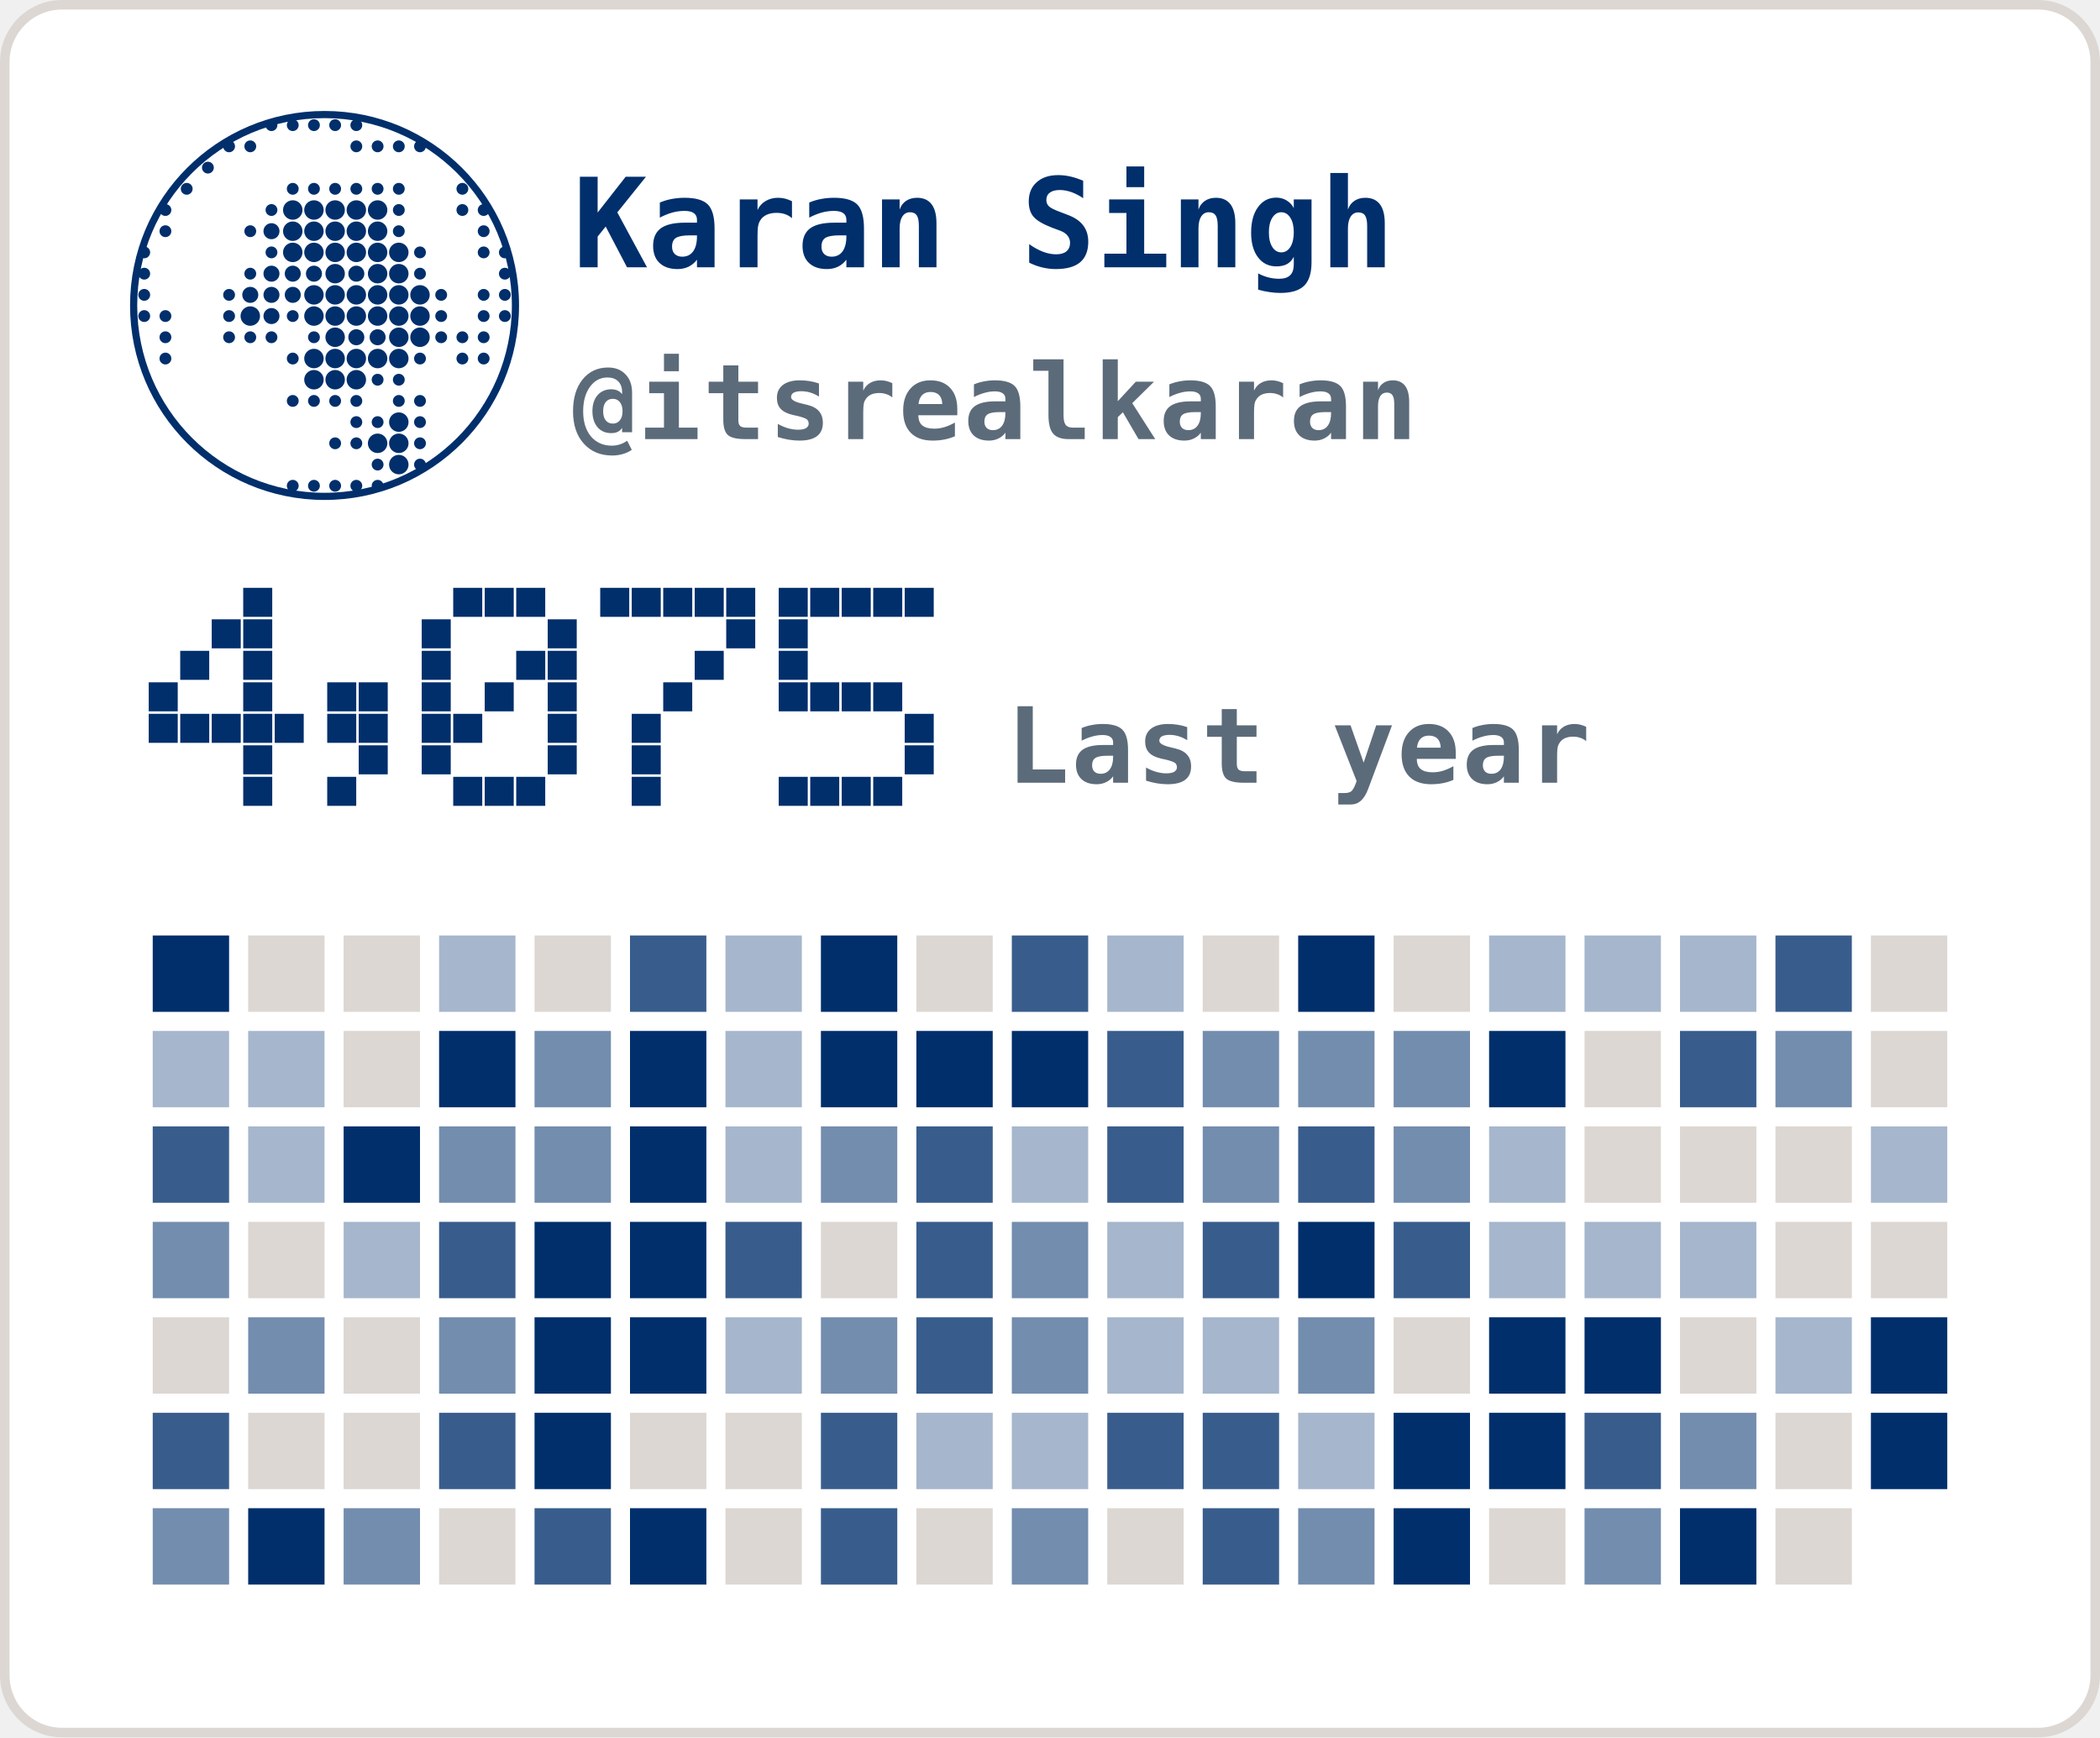
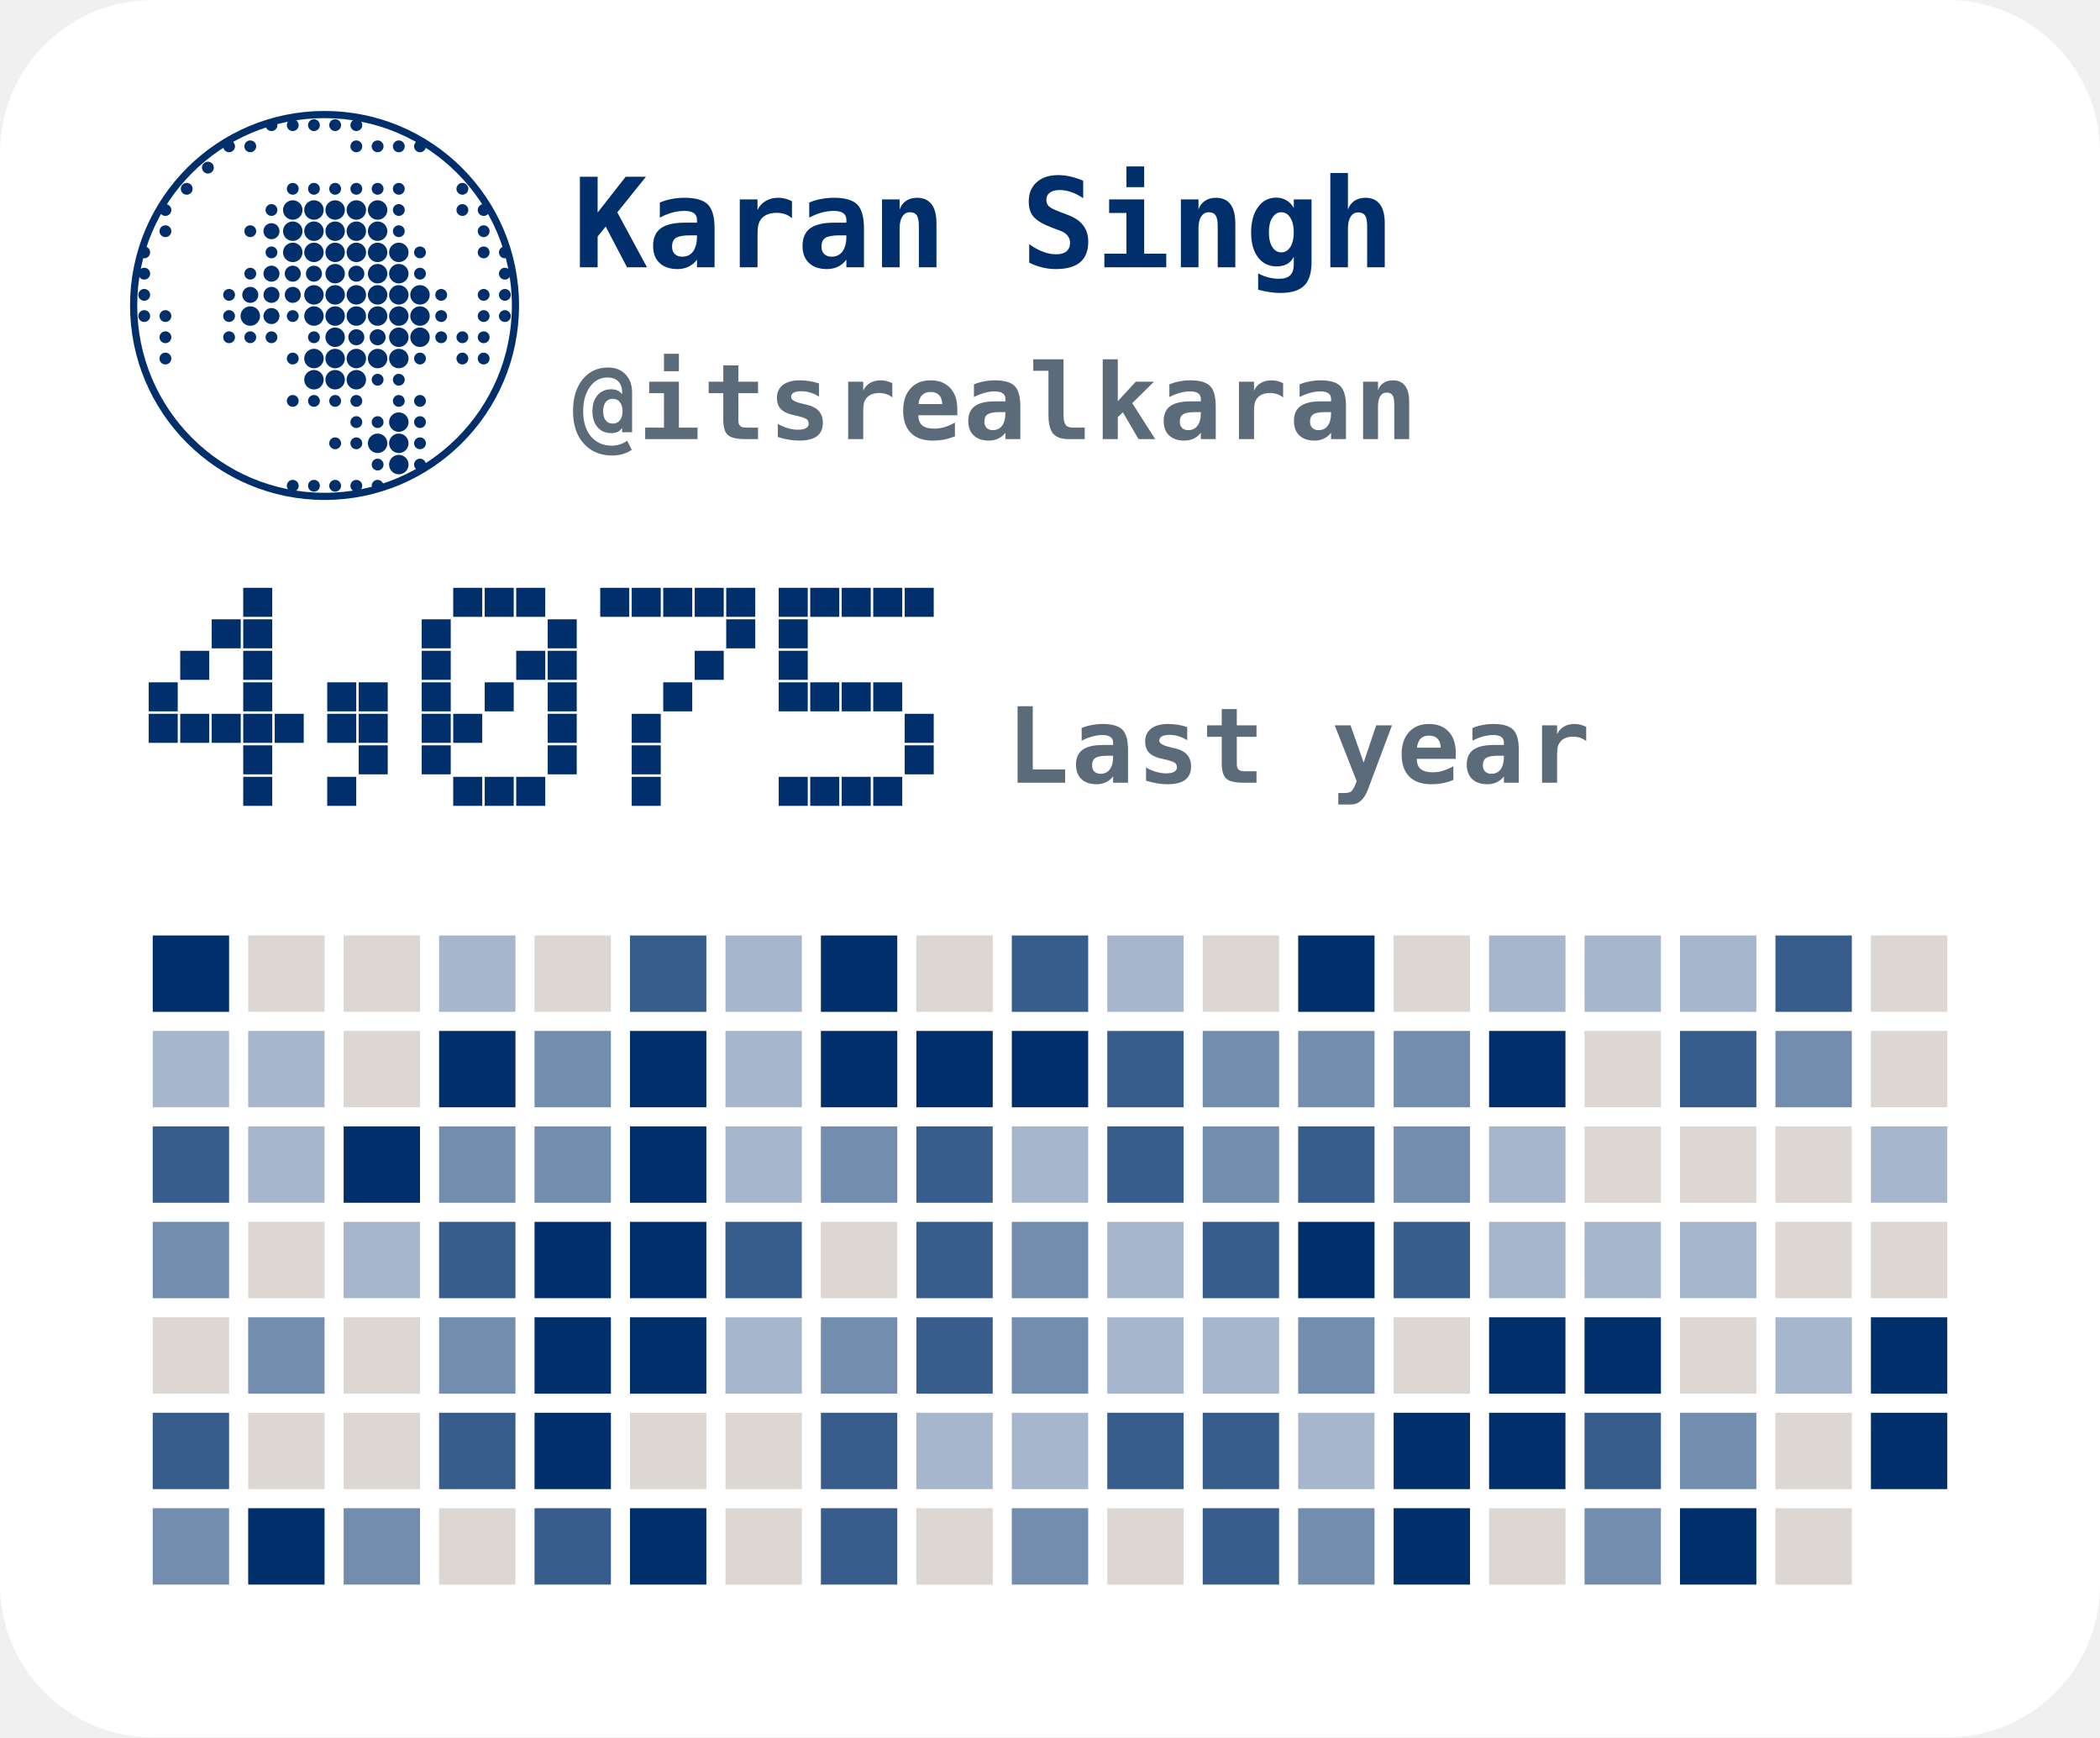
<svg xmlns="http://www.w3.org/2000/svg" width="220" height="182" viewBox="0 0 220 182" role="img">
-   <rect x="0.5" y="0.5" width="219" height="181" rx="6" fill="#FFFFFF" stroke="#DCD7D2" stroke-width="1" />
+   <rect width="220" height="182" rx="16" fill="#FFFFFF" />
  <rect x="14" y="14" width="0" height="0" fill="#002F6C" />
  <clipPath id="pfp">
    <circle cx="34.00" cy="32.00" r="20.00" />
  </clipPath>
  <g clip-path="url(#pfp)">
    <circle cx="21.78" cy="13.11" r="0.62" fill="#002F6C" />
    <circle cx="26.22" cy="13.11" r="0.62" fill="#002F6C" />
    <circle cx="28.44" cy="13.11" r="0.62" fill="#002F6C" />
    <circle cx="30.67" cy="13.11" r="0.62" fill="#002F6C" />
    <circle cx="32.89" cy="13.11" r="0.62" fill="#002F6C" />
    <circle cx="35.11" cy="13.11" r="0.62" fill="#002F6C" />
    <circle cx="37.33" cy="13.11" r="0.62" fill="#002F6C" />
    <circle cx="19.56" cy="15.33" r="0.62" fill="#002F6C" />
    <circle cx="21.78" cy="15.33" r="0.84" fill="#002F6C" />
    <circle cx="24.00" cy="15.33" r="0.62" fill="#002F6C" />
    <circle cx="26.22" cy="15.33" r="0.62" fill="#002F6C" />
    <circle cx="37.33" cy="15.33" r="0.62" fill="#002F6C" />
    <circle cx="39.56" cy="15.33" r="0.62" fill="#002F6C" />
    <circle cx="41.78" cy="15.33" r="0.62" fill="#002F6C" />
    <circle cx="44.00" cy="15.33" r="0.62" fill="#002F6C" />
    <circle cx="19.56" cy="17.56" r="0.62" fill="#002F6C" />
    <circle cx="21.78" cy="17.56" r="0.62" fill="#002F6C" />
    <circle cx="17.33" cy="19.78" r="0.62" fill="#002F6C" />
    <circle cx="19.56" cy="19.78" r="0.62" fill="#002F6C" />
    <circle cx="30.67" cy="19.78" r="0.62" fill="#002F6C" />
    <circle cx="32.89" cy="19.78" r="0.62" fill="#002F6C" />
    <circle cx="35.11" cy="19.78" r="0.62" fill="#002F6C" />
    <circle cx="37.33" cy="19.78" r="0.62" fill="#002F6C" />
    <circle cx="39.56" cy="19.78" r="0.62" fill="#002F6C" />
    <circle cx="41.78" cy="19.78" r="0.62" fill="#002F6C" />
    <circle cx="48.44" cy="19.78" r="0.62" fill="#002F6C" />
    <circle cx="17.33" cy="22.00" r="0.62" fill="#002F6C" />
    <circle cx="28.44" cy="22.00" r="0.62" fill="#002F6C" />
    <circle cx="30.67" cy="22.00" r="1.02" fill="#002F6C" />
    <circle cx="32.89" cy="22.00" r="1.02" fill="#002F6C" />
    <circle cx="35.11" cy="22.00" r="1.02" fill="#002F6C" />
    <circle cx="37.33" cy="22.00" r="1.02" fill="#002F6C" />
    <circle cx="39.56" cy="22.00" r="1.02" fill="#002F6C" />
    <circle cx="41.78" cy="22.00" r="0.62" fill="#002F6C" />
    <circle cx="48.44" cy="22.00" r="0.62" fill="#002F6C" />
    <circle cx="50.67" cy="22.00" r="0.62" fill="#002F6C" />
    <circle cx="15.11" cy="24.22" r="0.62" fill="#002F6C" />
    <circle cx="17.33" cy="24.22" r="0.62" fill="#002F6C" />
    <circle cx="26.22" cy="24.22" r="0.62" fill="#002F6C" />
    <circle cx="28.44" cy="24.22" r="0.84" fill="#002F6C" />
    <circle cx="30.67" cy="24.22" r="1.02" fill="#002F6C" />
    <circle cx="32.89" cy="24.22" r="1.02" fill="#002F6C" />
    <circle cx="35.11" cy="24.22" r="1.02" fill="#002F6C" />
    <circle cx="37.33" cy="24.22" r="1.02" fill="#002F6C" />
    <circle cx="39.56" cy="24.22" r="1.02" fill="#002F6C" />
    <circle cx="41.78" cy="24.22" r="0.62" fill="#002F6C" />
    <circle cx="50.67" cy="24.22" r="0.62" fill="#002F6C" />
    <circle cx="15.11" cy="26.44" r="0.62" fill="#002F6C" />
    <circle cx="28.44" cy="26.44" r="0.62" fill="#002F6C" />
    <circle cx="30.67" cy="26.44" r="1.02" fill="#002F6C" />
    <circle cx="32.89" cy="26.44" r="1.02" fill="#002F6C" />
    <circle cx="35.11" cy="26.44" r="1.02" fill="#002F6C" />
    <circle cx="37.33" cy="26.44" r="1.02" fill="#002F6C" />
    <circle cx="39.56" cy="26.44" r="1.02" fill="#002F6C" />
    <circle cx="41.78" cy="26.44" r="1.02" fill="#002F6C" />
    <circle cx="44.00" cy="26.44" r="0.62" fill="#002F6C" />
    <circle cx="50.67" cy="26.44" r="0.62" fill="#002F6C" />
    <circle cx="52.89" cy="26.44" r="0.62" fill="#002F6C" />
    <circle cx="15.11" cy="28.67" r="0.62" fill="#002F6C" />
    <circle cx="26.22" cy="28.67" r="0.62" fill="#002F6C" />
    <circle cx="28.44" cy="28.67" r="0.84" fill="#002F6C" />
    <circle cx="30.67" cy="28.67" r="0.84" fill="#002F6C" />
    <circle cx="32.89" cy="28.67" r="0.84" fill="#002F6C" />
    <circle cx="35.11" cy="28.67" r="1.02" fill="#002F6C" />
    <circle cx="37.33" cy="28.67" r="0.84" fill="#002F6C" />
    <circle cx="39.56" cy="28.67" r="1.02" fill="#002F6C" />
    <circle cx="41.78" cy="28.67" r="1.02" fill="#002F6C" />
    <circle cx="44.00" cy="28.67" r="0.62" fill="#002F6C" />
    <circle cx="52.89" cy="28.67" r="0.62" fill="#002F6C" />
    <circle cx="15.11" cy="30.89" r="0.62" fill="#002F6C" />
    <circle cx="24.00" cy="30.89" r="0.62" fill="#002F6C" />
    <circle cx="26.22" cy="30.89" r="0.84" fill="#002F6C" />
    <circle cx="28.44" cy="30.89" r="0.84" fill="#002F6C" />
    <circle cx="30.67" cy="30.89" r="0.84" fill="#002F6C" />
    <circle cx="32.89" cy="30.89" r="1.02" fill="#002F6C" />
    <circle cx="35.11" cy="30.89" r="1.02" fill="#002F6C" />
    <circle cx="37.33" cy="30.89" r="1.02" fill="#002F6C" />
    <circle cx="39.56" cy="30.89" r="1.02" fill="#002F6C" />
    <circle cx="41.78" cy="30.89" r="1.02" fill="#002F6C" />
    <circle cx="44.00" cy="30.89" r="1.02" fill="#002F6C" />
    <circle cx="46.22" cy="30.89" r="0.62" fill="#002F6C" />
    <circle cx="50.67" cy="30.89" r="0.62" fill="#002F6C" />
    <circle cx="52.89" cy="30.89" r="0.62" fill="#002F6C" />
    <circle cx="15.11" cy="33.11" r="0.62" fill="#002F6C" />
    <circle cx="17.33" cy="33.11" r="0.62" fill="#002F6C" />
    <circle cx="24.00" cy="33.11" r="0.62" fill="#002F6C" />
    <circle cx="26.22" cy="33.11" r="1.02" fill="#002F6C" />
    <circle cx="28.44" cy="33.11" r="0.84" fill="#002F6C" />
    <circle cx="30.67" cy="33.11" r="0.62" fill="#002F6C" />
    <circle cx="32.89" cy="33.11" r="1.02" fill="#002F6C" />
    <circle cx="35.11" cy="33.11" r="1.02" fill="#002F6C" />
    <circle cx="37.33" cy="33.11" r="1.02" fill="#002F6C" />
    <circle cx="39.56" cy="33.11" r="1.02" fill="#002F6C" />
    <circle cx="41.78" cy="33.11" r="1.02" fill="#002F6C" />
    <circle cx="44.00" cy="33.11" r="1.02" fill="#002F6C" />
    <circle cx="46.22" cy="33.11" r="0.62" fill="#002F6C" />
    <circle cx="50.67" cy="33.11" r="0.62" fill="#002F6C" />
    <circle cx="52.89" cy="33.11" r="0.62" fill="#002F6C" />
    <circle cx="17.33" cy="35.33" r="0.62" fill="#002F6C" />
    <circle cx="24.00" cy="35.33" r="0.62" fill="#002F6C" />
    <circle cx="26.22" cy="35.33" r="0.62" fill="#002F6C" />
    <circle cx="28.44" cy="35.33" r="0.62" fill="#002F6C" />
    <circle cx="32.89" cy="35.33" r="0.62" fill="#002F6C" />
    <circle cx="35.11" cy="35.33" r="1.02" fill="#002F6C" />
    <circle cx="37.33" cy="35.33" r="0.84" fill="#002F6C" />
    <circle cx="39.56" cy="35.33" r="0.84" fill="#002F6C" />
    <circle cx="41.78" cy="35.33" r="1.02" fill="#002F6C" />
    <circle cx="44.00" cy="35.33" r="1.02" fill="#002F6C" />
    <circle cx="46.22" cy="35.33" r="0.62" fill="#002F6C" />
    <circle cx="48.44" cy="35.33" r="0.62" fill="#002F6C" />
    <circle cx="50.67" cy="35.33" r="0.62" fill="#002F6C" />
    <circle cx="17.33" cy="37.56" r="0.62" fill="#002F6C" />
    <circle cx="30.67" cy="37.56" r="0.62" fill="#002F6C" />
    <circle cx="32.89" cy="37.56" r="1.02" fill="#002F6C" />
    <circle cx="35.11" cy="37.56" r="1.02" fill="#002F6C" />
    <circle cx="37.33" cy="37.56" r="1.02" fill="#002F6C" />
    <circle cx="39.56" cy="37.56" r="1.02" fill="#002F6C" />
    <circle cx="41.78" cy="37.56" r="1.02" fill="#002F6C" />
    <circle cx="44.00" cy="37.56" r="0.62" fill="#002F6C" />
    <circle cx="48.44" cy="37.56" r="0.62" fill="#002F6C" />
    <circle cx="50.67" cy="37.56" r="0.62" fill="#002F6C" />
    <circle cx="32.89" cy="39.78" r="1.02" fill="#002F6C" />
    <circle cx="35.11" cy="39.78" r="1.02" fill="#002F6C" />
    <circle cx="37.33" cy="39.78" r="1.02" fill="#002F6C" />
    <circle cx="39.56" cy="39.78" r="0.62" fill="#002F6C" />
    <circle cx="41.78" cy="39.78" r="0.62" fill="#002F6C" />
    <circle cx="30.67" cy="42.00" r="0.62" fill="#002F6C" />
    <circle cx="32.89" cy="42.00" r="0.62" fill="#002F6C" />
    <circle cx="35.11" cy="42.00" r="0.62" fill="#002F6C" />
    <circle cx="37.33" cy="42.00" r="0.62" fill="#002F6C" />
    <circle cx="41.78" cy="42.00" r="0.62" fill="#002F6C" />
    <circle cx="44.00" cy="42.00" r="0.62" fill="#002F6C" />
    <circle cx="37.33" cy="44.22" r="0.62" fill="#002F6C" />
    <circle cx="39.56" cy="44.22" r="0.62" fill="#002F6C" />
    <circle cx="41.78" cy="44.22" r="1.02" fill="#002F6C" />
    <circle cx="44.00" cy="44.22" r="0.62" fill="#002F6C" />
    <circle cx="35.11" cy="46.44" r="0.62" fill="#002F6C" />
    <circle cx="37.33" cy="46.44" r="0.62" fill="#002F6C" />
    <circle cx="39.56" cy="46.44" r="1.02" fill="#002F6C" />
    <circle cx="41.78" cy="46.44" r="1.02" fill="#002F6C" />
    <circle cx="44.00" cy="46.44" r="0.62" fill="#002F6C" />
    <circle cx="39.56" cy="48.67" r="0.62" fill="#002F6C" />
    <circle cx="41.78" cy="48.67" r="1.02" fill="#002F6C" />
    <circle cx="44.00" cy="48.67" r="0.62" fill="#002F6C" />
    <circle cx="30.67" cy="50.89" r="0.62" fill="#002F6C" />
    <circle cx="32.89" cy="50.89" r="0.62" fill="#002F6C" />
    <circle cx="35.11" cy="50.89" r="0.62" fill="#002F6C" />
    <circle cx="37.33" cy="50.89" r="0.62" fill="#002F6C" />
    <circle cx="39.56" cy="50.89" r="0.62" fill="#002F6C" />
    <circle cx="41.78" cy="50.89" r="0.62" fill="#002F6C" />
  </g>
  <circle cx="34.00" cy="32.00" r="20.00" fill="none" stroke="#002F6C" stroke-width="0.75" />
  <text x="60" y="28" fill="#002F6C" text-anchor="start" font-family="ui-monospace, Geist Mono, monospace" font-weight="700" font-size="13" letter-spacing="0" dominant-baseline="auto">Karan Singh</text>
  <text x="60" y="46" fill="#5C6B7A" text-anchor="start" font-family="ui-monospace, Geist Mono, monospace" font-weight="700" font-size="11" letter-spacing="0.2" dominant-baseline="auto">@itsrealkaran</text>
  <rect x="25.48" y="61.58" width="3.04" height="3.04" fill="#002F6C" />
  <rect x="22.18" y="64.88" width="3.04" height="3.04" fill="#002F6C" />
  <rect x="25.48" y="64.88" width="3.04" height="3.04" fill="#002F6C" />
  <rect x="18.88" y="68.18" width="3.04" height="3.04" fill="#002F6C" />
  <rect x="25.48" y="68.18" width="3.04" height="3.04" fill="#002F6C" />
  <rect x="15.58" y="71.48" width="3.04" height="3.04" fill="#002F6C" />
  <rect x="25.48" y="71.48" width="3.04" height="3.04" fill="#002F6C" />
  <rect x="15.58" y="74.78" width="3.04" height="3.04" fill="#002F6C" />
  <rect x="18.88" y="74.78" width="3.04" height="3.04" fill="#002F6C" />
  <rect x="22.18" y="74.78" width="3.04" height="3.04" fill="#002F6C" />
  <rect x="25.48" y="74.78" width="3.04" height="3.04" fill="#002F6C" />
  <rect x="28.78" y="74.78" width="3.04" height="3.04" fill="#002F6C" />
  <rect x="25.48" y="78.08" width="3.04" height="3.04" fill="#002F6C" />
  <rect x="25.48" y="81.38" width="3.04" height="3.04" fill="#002F6C" />
  <rect x="34.28" y="71.48" width="3.04" height="3.04" fill="#002F6C" />
  <rect x="37.58" y="71.48" width="3.04" height="3.04" fill="#002F6C" />
  <rect x="34.28" y="74.78" width="3.04" height="3.04" fill="#002F6C" />
  <rect x="37.58" y="74.78" width="3.04" height="3.04" fill="#002F6C" />
  <rect x="37.58" y="78.08" width="3.04" height="3.04" fill="#002F6C" />
  <rect x="34.28" y="81.38" width="3.04" height="3.04" fill="#002F6C" />
  <rect x="47.48" y="61.58" width="3.04" height="3.04" fill="#002F6C" />
  <rect x="50.78" y="61.58" width="3.04" height="3.04" fill="#002F6C" />
  <rect x="54.08" y="61.58" width="3.04" height="3.04" fill="#002F6C" />
  <rect x="44.18" y="64.88" width="3.04" height="3.04" fill="#002F6C" />
  <rect x="57.38" y="64.88" width="3.04" height="3.04" fill="#002F6C" />
  <rect x="44.18" y="68.18" width="3.04" height="3.04" fill="#002F6C" />
  <rect x="54.08" y="68.18" width="3.04" height="3.04" fill="#002F6C" />
  <rect x="57.38" y="68.18" width="3.04" height="3.04" fill="#002F6C" />
  <rect x="44.18" y="71.48" width="3.04" height="3.04" fill="#002F6C" />
  <rect x="50.78" y="71.48" width="3.04" height="3.04" fill="#002F6C" />
  <rect x="57.38" y="71.48" width="3.04" height="3.04" fill="#002F6C" />
  <rect x="44.18" y="74.78" width="3.04" height="3.04" fill="#002F6C" />
  <rect x="47.48" y="74.78" width="3.04" height="3.04" fill="#002F6C" />
  <rect x="57.38" y="74.78" width="3.04" height="3.04" fill="#002F6C" />
  <rect x="44.18" y="78.08" width="3.04" height="3.04" fill="#002F6C" />
  <rect x="57.38" y="78.08" width="3.04" height="3.04" fill="#002F6C" />
  <rect x="47.48" y="81.38" width="3.04" height="3.04" fill="#002F6C" />
  <rect x="50.78" y="81.38" width="3.04" height="3.04" fill="#002F6C" />
  <rect x="54.08" y="81.38" width="3.04" height="3.04" fill="#002F6C" />
  <rect x="62.88" y="61.58" width="3.04" height="3.04" fill="#002F6C" />
  <rect x="66.18" y="61.58" width="3.04" height="3.04" fill="#002F6C" />
  <rect x="69.48" y="61.58" width="3.04" height="3.04" fill="#002F6C" />
  <rect x="72.78" y="61.58" width="3.04" height="3.04" fill="#002F6C" />
  <rect x="76.08" y="61.58" width="3.04" height="3.04" fill="#002F6C" />
  <rect x="76.08" y="64.88" width="3.04" height="3.04" fill="#002F6C" />
  <rect x="72.78" y="68.18" width="3.04" height="3.04" fill="#002F6C" />
  <rect x="69.48" y="71.48" width="3.04" height="3.04" fill="#002F6C" />
  <rect x="66.18" y="74.78" width="3.04" height="3.04" fill="#002F6C" />
  <rect x="66.18" y="78.08" width="3.04" height="3.04" fill="#002F6C" />
  <rect x="66.18" y="81.38" width="3.04" height="3.04" fill="#002F6C" />
  <rect x="81.58" y="61.58" width="3.04" height="3.04" fill="#002F6C" />
  <rect x="84.88" y="61.58" width="3.04" height="3.04" fill="#002F6C" />
  <rect x="88.18" y="61.58" width="3.04" height="3.04" fill="#002F6C" />
  <rect x="91.48" y="61.58" width="3.04" height="3.04" fill="#002F6C" />
  <rect x="94.78" y="61.58" width="3.04" height="3.04" fill="#002F6C" />
  <rect x="81.58" y="64.88" width="3.04" height="3.04" fill="#002F6C" />
  <rect x="81.58" y="68.18" width="3.04" height="3.04" fill="#002F6C" />
  <rect x="81.58" y="71.48" width="3.04" height="3.04" fill="#002F6C" />
  <rect x="84.88" y="71.48" width="3.04" height="3.04" fill="#002F6C" />
  <rect x="88.18" y="71.48" width="3.04" height="3.04" fill="#002F6C" />
  <rect x="91.48" y="71.48" width="3.04" height="3.04" fill="#002F6C" />
  <rect x="94.78" y="74.78" width="3.04" height="3.04" fill="#002F6C" />
  <rect x="94.78" y="78.08" width="3.04" height="3.04" fill="#002F6C" />
  <rect x="81.58" y="81.38" width="3.04" height="3.04" fill="#002F6C" />
  <rect x="84.88" y="81.38" width="3.04" height="3.04" fill="#002F6C" />
  <rect x="88.18" y="81.38" width="3.04" height="3.04" fill="#002F6C" />
  <rect x="91.48" y="81.38" width="3.04" height="3.04" fill="#002F6C" />
  <text x="105.4" y="82.0" fill="#5C6B7A" text-anchor="start" font-family="ui-monospace, Geist Mono, monospace" font-weight="700" font-size="11" letter-spacing="0.2" dominant-baseline="auto">Last year</text>
  <rect x="16" y="98" width="8" height="8" fill="#002F6C" />
  <rect x="16" y="108" width="8" height="8" fill="#002F6C" opacity="0.35" />
  <rect x="16" y="118" width="8" height="8" fill="#002F6C" opacity="0.78" />
  <rect x="16" y="128" width="8" height="8" fill="#002F6C" opacity="0.55" />
  <rect x="16" y="138" width="8" height="8" fill="#DCD7D2" />
  <rect x="16" y="148" width="8" height="8" fill="#002F6C" opacity="0.78" />
  <rect x="16" y="158" width="8" height="8" fill="#002F6C" opacity="0.55" />
  <rect x="26" y="98" width="8" height="8" fill="#DCD7D2" />
  <rect x="26" y="108" width="8" height="8" fill="#002F6C" opacity="0.35" />
  <rect x="26" y="118" width="8" height="8" fill="#002F6C" opacity="0.35" />
  <rect x="26" y="128" width="8" height="8" fill="#DCD7D2" />
  <rect x="26" y="138" width="8" height="8" fill="#002F6C" opacity="0.55" />
  <rect x="26" y="148" width="8" height="8" fill="#DCD7D2" />
  <rect x="26" y="158" width="8" height="8" fill="#002F6C" />
  <rect x="36" y="98" width="8" height="8" fill="#DCD7D2" />
  <rect x="36" y="108" width="8" height="8" fill="#DCD7D2" />
  <rect x="36" y="118" width="8" height="8" fill="#002F6C" />
  <rect x="36" y="128" width="8" height="8" fill="#002F6C" opacity="0.35" />
  <rect x="36" y="138" width="8" height="8" fill="#DCD7D2" />
  <rect x="36" y="148" width="8" height="8" fill="#DCD7D2" />
  <rect x="36" y="158" width="8" height="8" fill="#002F6C" opacity="0.55" />
  <rect x="46" y="98" width="8" height="8" fill="#002F6C" opacity="0.35" />
  <rect x="46" y="108" width="8" height="8" fill="#002F6C" />
  <rect x="46" y="118" width="8" height="8" fill="#002F6C" opacity="0.55" />
  <rect x="46" y="128" width="8" height="8" fill="#002F6C" opacity="0.78" />
  <rect x="46" y="138" width="8" height="8" fill="#002F6C" opacity="0.55" />
  <rect x="46" y="148" width="8" height="8" fill="#002F6C" opacity="0.78" />
  <rect x="46" y="158" width="8" height="8" fill="#DCD7D2" />
  <rect x="56" y="98" width="8" height="8" fill="#DCD7D2" />
  <rect x="56" y="108" width="8" height="8" fill="#002F6C" opacity="0.55" />
  <rect x="56" y="118" width="8" height="8" fill="#002F6C" opacity="0.55" />
  <rect x="56" y="128" width="8" height="8" fill="#002F6C" />
  <rect x="56" y="138" width="8" height="8" fill="#002F6C" />
  <rect x="56" y="148" width="8" height="8" fill="#002F6C" />
  <rect x="56" y="158" width="8" height="8" fill="#002F6C" opacity="0.78" />
  <rect x="66" y="98" width="8" height="8" fill="#002F6C" opacity="0.78" />
  <rect x="66" y="108" width="8" height="8" fill="#002F6C" />
  <rect x="66" y="118" width="8" height="8" fill="#002F6C" />
  <rect x="66" y="128" width="8" height="8" fill="#002F6C" />
  <rect x="66" y="138" width="8" height="8" fill="#002F6C" />
  <rect x="66" y="148" width="8" height="8" fill="#DCD7D2" />
  <rect x="66" y="158" width="8" height="8" fill="#002F6C" />
  <rect x="76" y="98" width="8" height="8" fill="#002F6C" opacity="0.35" />
  <rect x="76" y="108" width="8" height="8" fill="#002F6C" opacity="0.35" />
  <rect x="76" y="118" width="8" height="8" fill="#002F6C" opacity="0.35" />
  <rect x="76" y="128" width="8" height="8" fill="#002F6C" opacity="0.78" />
  <rect x="76" y="138" width="8" height="8" fill="#002F6C" opacity="0.35" />
  <rect x="76" y="148" width="8" height="8" fill="#DCD7D2" />
  <rect x="76" y="158" width="8" height="8" fill="#DCD7D2" />
  <rect x="86" y="98" width="8" height="8" fill="#002F6C" />
  <rect x="86" y="108" width="8" height="8" fill="#002F6C" />
  <rect x="86" y="118" width="8" height="8" fill="#002F6C" opacity="0.55" />
  <rect x="86" y="128" width="8" height="8" fill="#DCD7D2" />
  <rect x="86" y="138" width="8" height="8" fill="#002F6C" opacity="0.55" />
  <rect x="86" y="148" width="8" height="8" fill="#002F6C" opacity="0.78" />
  <rect x="86" y="158" width="8" height="8" fill="#002F6C" opacity="0.78" />
  <rect x="96" y="98" width="8" height="8" fill="#DCD7D2" />
  <rect x="96" y="108" width="8" height="8" fill="#002F6C" />
  <rect x="96" y="118" width="8" height="8" fill="#002F6C" opacity="0.78" />
  <rect x="96" y="128" width="8" height="8" fill="#002F6C" opacity="0.78" />
  <rect x="96" y="138" width="8" height="8" fill="#002F6C" opacity="0.78" />
  <rect x="96" y="148" width="8" height="8" fill="#002F6C" opacity="0.35" />
  <rect x="96" y="158" width="8" height="8" fill="#DCD7D2" />
  <rect x="106" y="98" width="8" height="8" fill="#002F6C" opacity="0.78" />
  <rect x="106" y="108" width="8" height="8" fill="#002F6C" />
  <rect x="106" y="118" width="8" height="8" fill="#002F6C" opacity="0.35" />
  <rect x="106" y="128" width="8" height="8" fill="#002F6C" opacity="0.55" />
  <rect x="106" y="138" width="8" height="8" fill="#002F6C" opacity="0.55" />
  <rect x="106" y="148" width="8" height="8" fill="#002F6C" opacity="0.35" />
  <rect x="106" y="158" width="8" height="8" fill="#002F6C" opacity="0.55" />
  <rect x="116" y="98" width="8" height="8" fill="#002F6C" opacity="0.35" />
  <rect x="116" y="108" width="8" height="8" fill="#002F6C" opacity="0.78" />
  <rect x="116" y="118" width="8" height="8" fill="#002F6C" opacity="0.78" />
  <rect x="116" y="128" width="8" height="8" fill="#002F6C" opacity="0.35" />
  <rect x="116" y="138" width="8" height="8" fill="#002F6C" opacity="0.35" />
  <rect x="116" y="148" width="8" height="8" fill="#002F6C" opacity="0.78" />
  <rect x="116" y="158" width="8" height="8" fill="#DCD7D2" />
  <rect x="126" y="98" width="8" height="8" fill="#DCD7D2" />
  <rect x="126" y="108" width="8" height="8" fill="#002F6C" opacity="0.55" />
  <rect x="126" y="118" width="8" height="8" fill="#002F6C" opacity="0.55" />
  <rect x="126" y="128" width="8" height="8" fill="#002F6C" opacity="0.78" />
  <rect x="126" y="138" width="8" height="8" fill="#002F6C" opacity="0.35" />
  <rect x="126" y="148" width="8" height="8" fill="#002F6C" opacity="0.78" />
  <rect x="126" y="158" width="8" height="8" fill="#002F6C" opacity="0.78" />
  <rect x="136" y="98" width="8" height="8" fill="#002F6C" />
  <rect x="136" y="108" width="8" height="8" fill="#002F6C" opacity="0.55" />
  <rect x="136" y="118" width="8" height="8" fill="#002F6C" opacity="0.78" />
  <rect x="136" y="128" width="8" height="8" fill="#002F6C" />
  <rect x="136" y="138" width="8" height="8" fill="#002F6C" opacity="0.55" />
  <rect x="136" y="148" width="8" height="8" fill="#002F6C" opacity="0.35" />
  <rect x="136" y="158" width="8" height="8" fill="#002F6C" opacity="0.55" />
  <rect x="146" y="98" width="8" height="8" fill="#DCD7D2" />
  <rect x="146" y="108" width="8" height="8" fill="#002F6C" opacity="0.55" />
  <rect x="146" y="118" width="8" height="8" fill="#002F6C" opacity="0.55" />
  <rect x="146" y="128" width="8" height="8" fill="#002F6C" opacity="0.78" />
  <rect x="146" y="138" width="8" height="8" fill="#DCD7D2" />
  <rect x="146" y="148" width="8" height="8" fill="#002F6C" />
  <rect x="146" y="158" width="8" height="8" fill="#002F6C" />
  <rect x="156" y="98" width="8" height="8" fill="#002F6C" opacity="0.35" />
  <rect x="156" y="108" width="8" height="8" fill="#002F6C" />
  <rect x="156" y="118" width="8" height="8" fill="#002F6C" opacity="0.35" />
  <rect x="156" y="128" width="8" height="8" fill="#002F6C" opacity="0.35" />
  <rect x="156" y="138" width="8" height="8" fill="#002F6C" />
  <rect x="156" y="148" width="8" height="8" fill="#002F6C" />
  <rect x="156" y="158" width="8" height="8" fill="#DCD7D2" />
  <rect x="166" y="98" width="8" height="8" fill="#002F6C" opacity="0.35" />
  <rect x="166" y="108" width="8" height="8" fill="#DCD7D2" />
  <rect x="166" y="118" width="8" height="8" fill="#DCD7D2" />
  <rect x="166" y="128" width="8" height="8" fill="#002F6C" opacity="0.35" />
  <rect x="166" y="138" width="8" height="8" fill="#002F6C" />
  <rect x="166" y="148" width="8" height="8" fill="#002F6C" opacity="0.78" />
  <rect x="166" y="158" width="8" height="8" fill="#002F6C" opacity="0.55" />
  <rect x="176" y="98" width="8" height="8" fill="#002F6C" opacity="0.35" />
  <rect x="176" y="108" width="8" height="8" fill="#002F6C" opacity="0.78" />
  <rect x="176" y="118" width="8" height="8" fill="#DCD7D2" />
  <rect x="176" y="128" width="8" height="8" fill="#002F6C" opacity="0.35" />
  <rect x="176" y="138" width="8" height="8" fill="#DCD7D2" />
  <rect x="176" y="148" width="8" height="8" fill="#002F6C" opacity="0.55" />
  <rect x="176" y="158" width="8" height="8" fill="#002F6C" />
  <rect x="186" y="98" width="8" height="8" fill="#002F6C" opacity="0.78" />
  <rect x="186" y="108" width="8" height="8" fill="#002F6C" opacity="0.55" />
  <rect x="186" y="118" width="8" height="8" fill="#DCD7D2" />
  <rect x="186" y="128" width="8" height="8" fill="#DCD7D2" />
  <rect x="186" y="138" width="8" height="8" fill="#002F6C" opacity="0.35" />
  <rect x="186" y="148" width="8" height="8" fill="#DCD7D2" />
  <rect x="186" y="158" width="8" height="8" fill="#DCD7D2" />
  <rect x="196" y="98" width="8" height="8" fill="#DCD7D2" />
  <rect x="196" y="108" width="8" height="8" fill="#DCD7D2" />
  <rect x="196" y="118" width="8" height="8" fill="#002F6C" opacity="0.35" />
  <rect x="196" y="128" width="8" height="8" fill="#DCD7D2" />
  <rect x="196" y="138" width="8" height="8" fill="#002F6C" />
  <rect x="196" y="148" width="8" height="8" fill="#002F6C" />
</svg>
